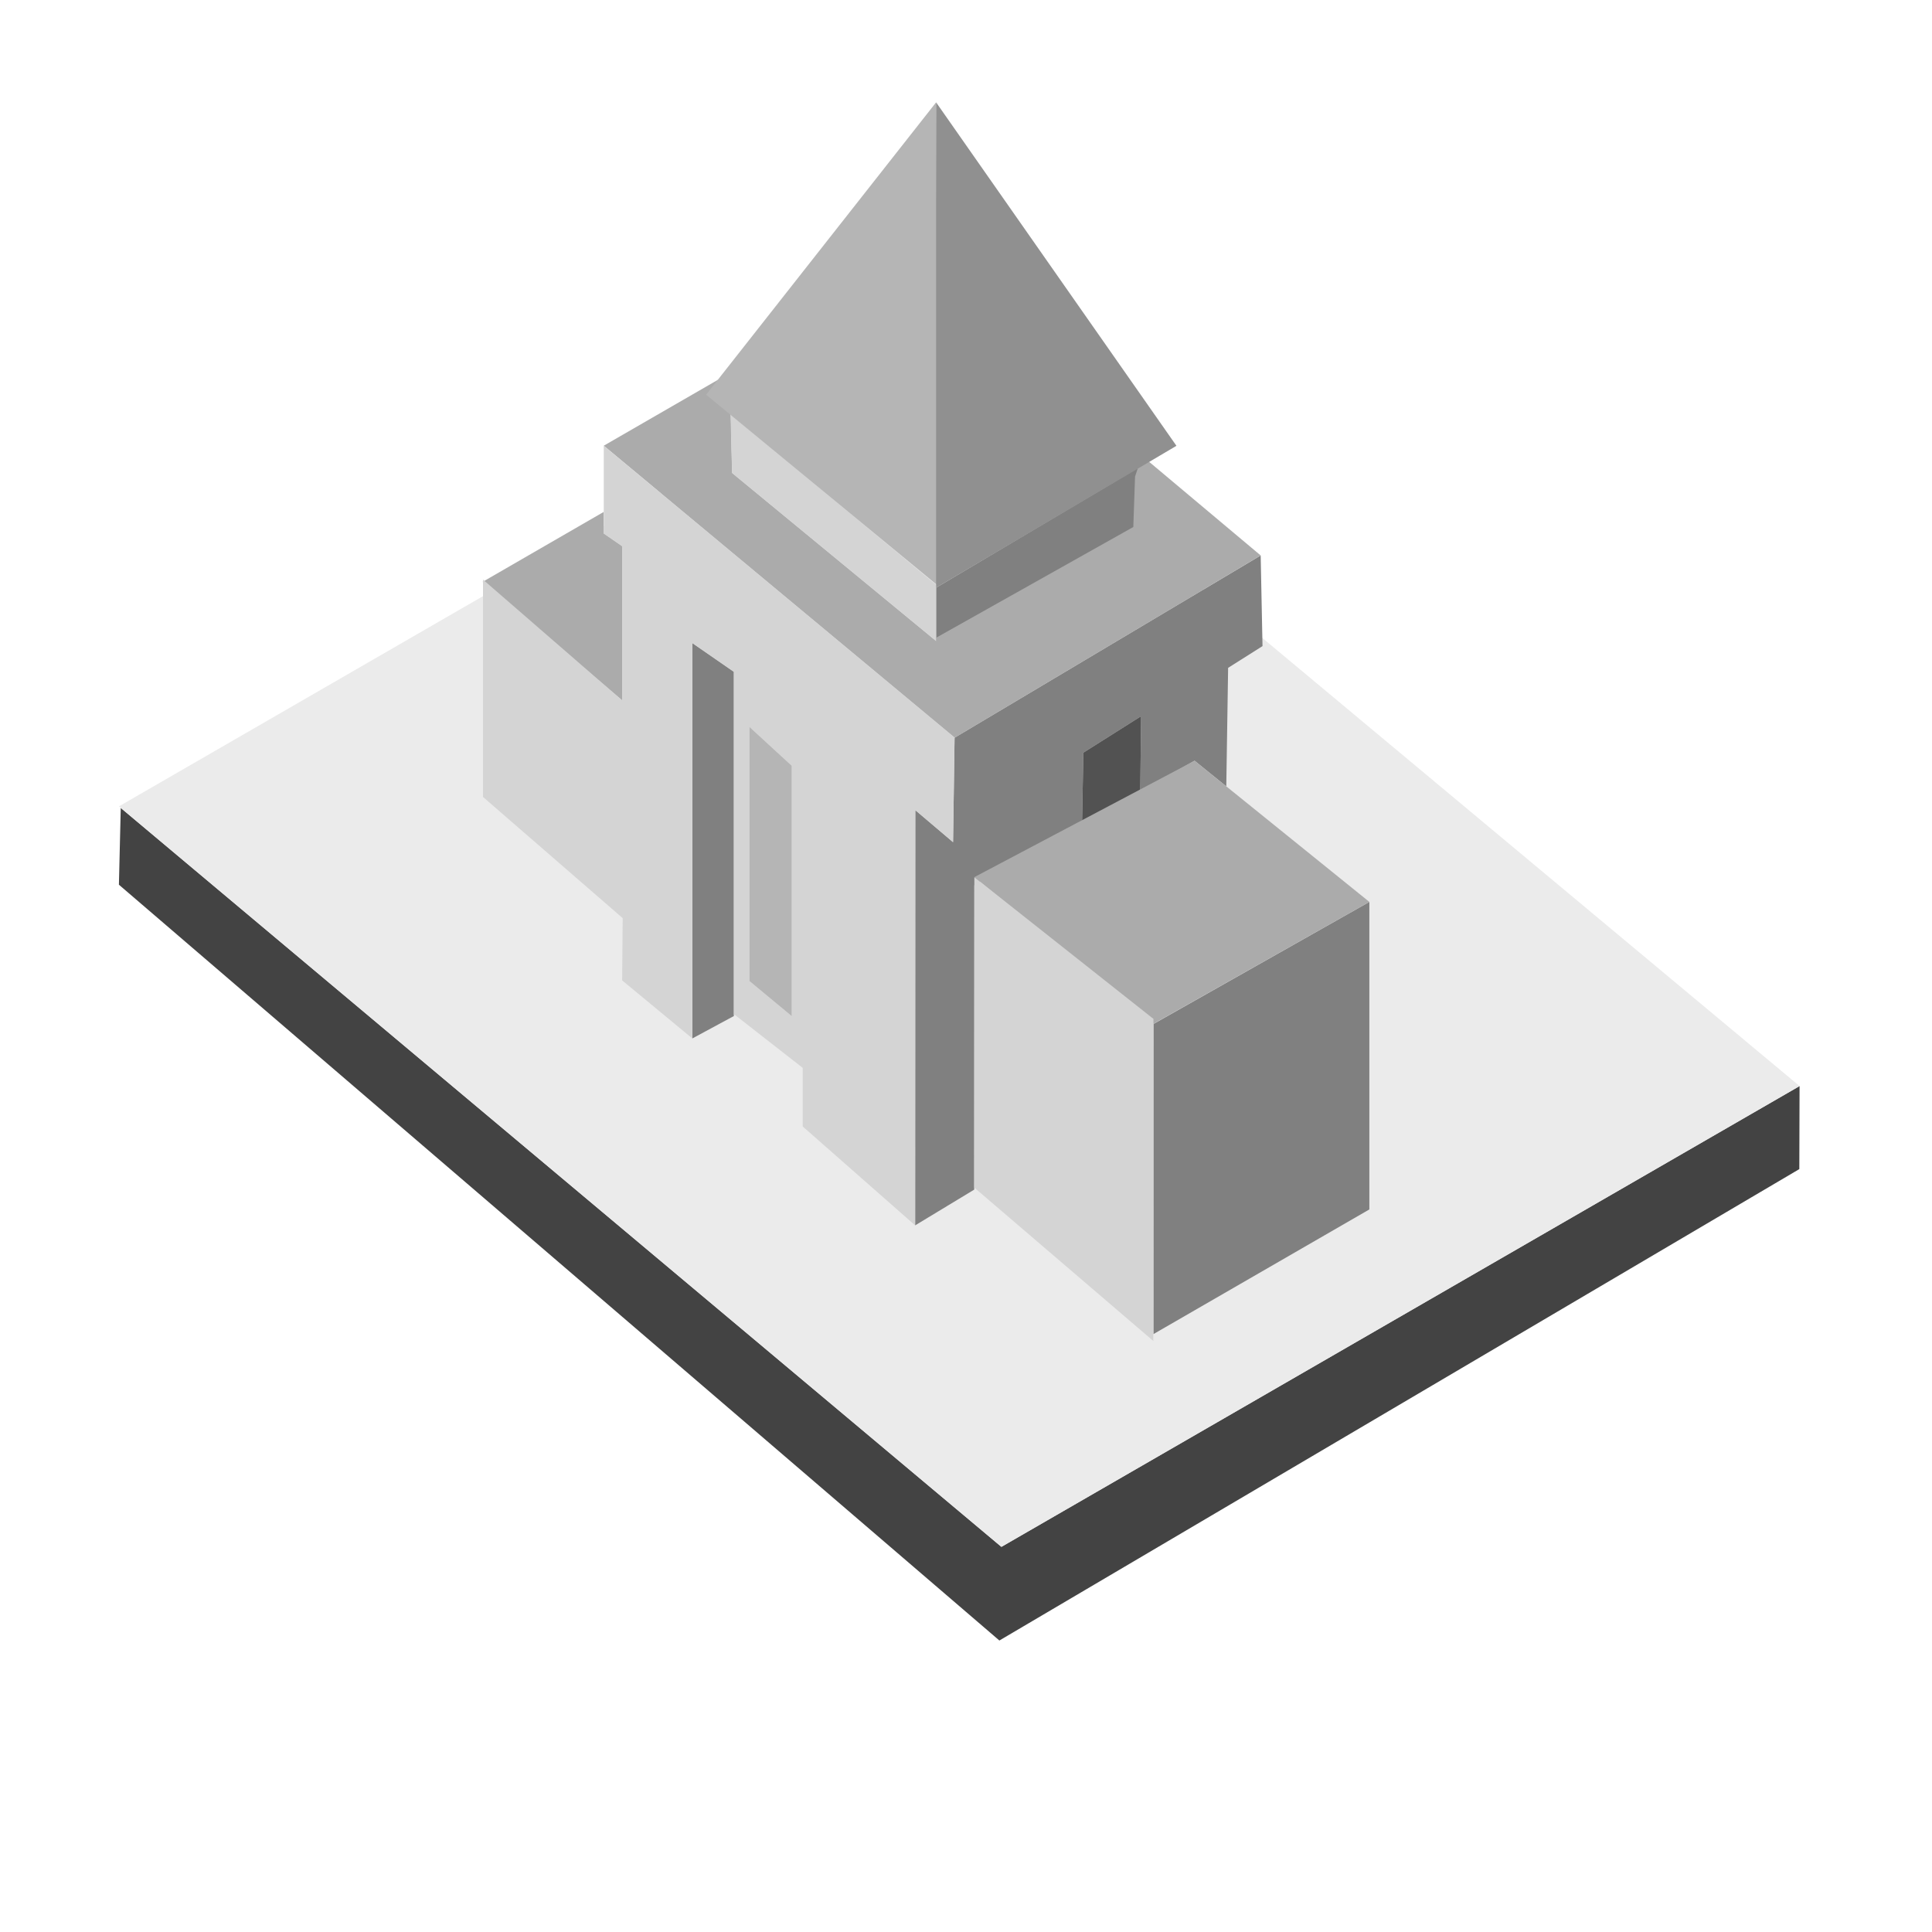
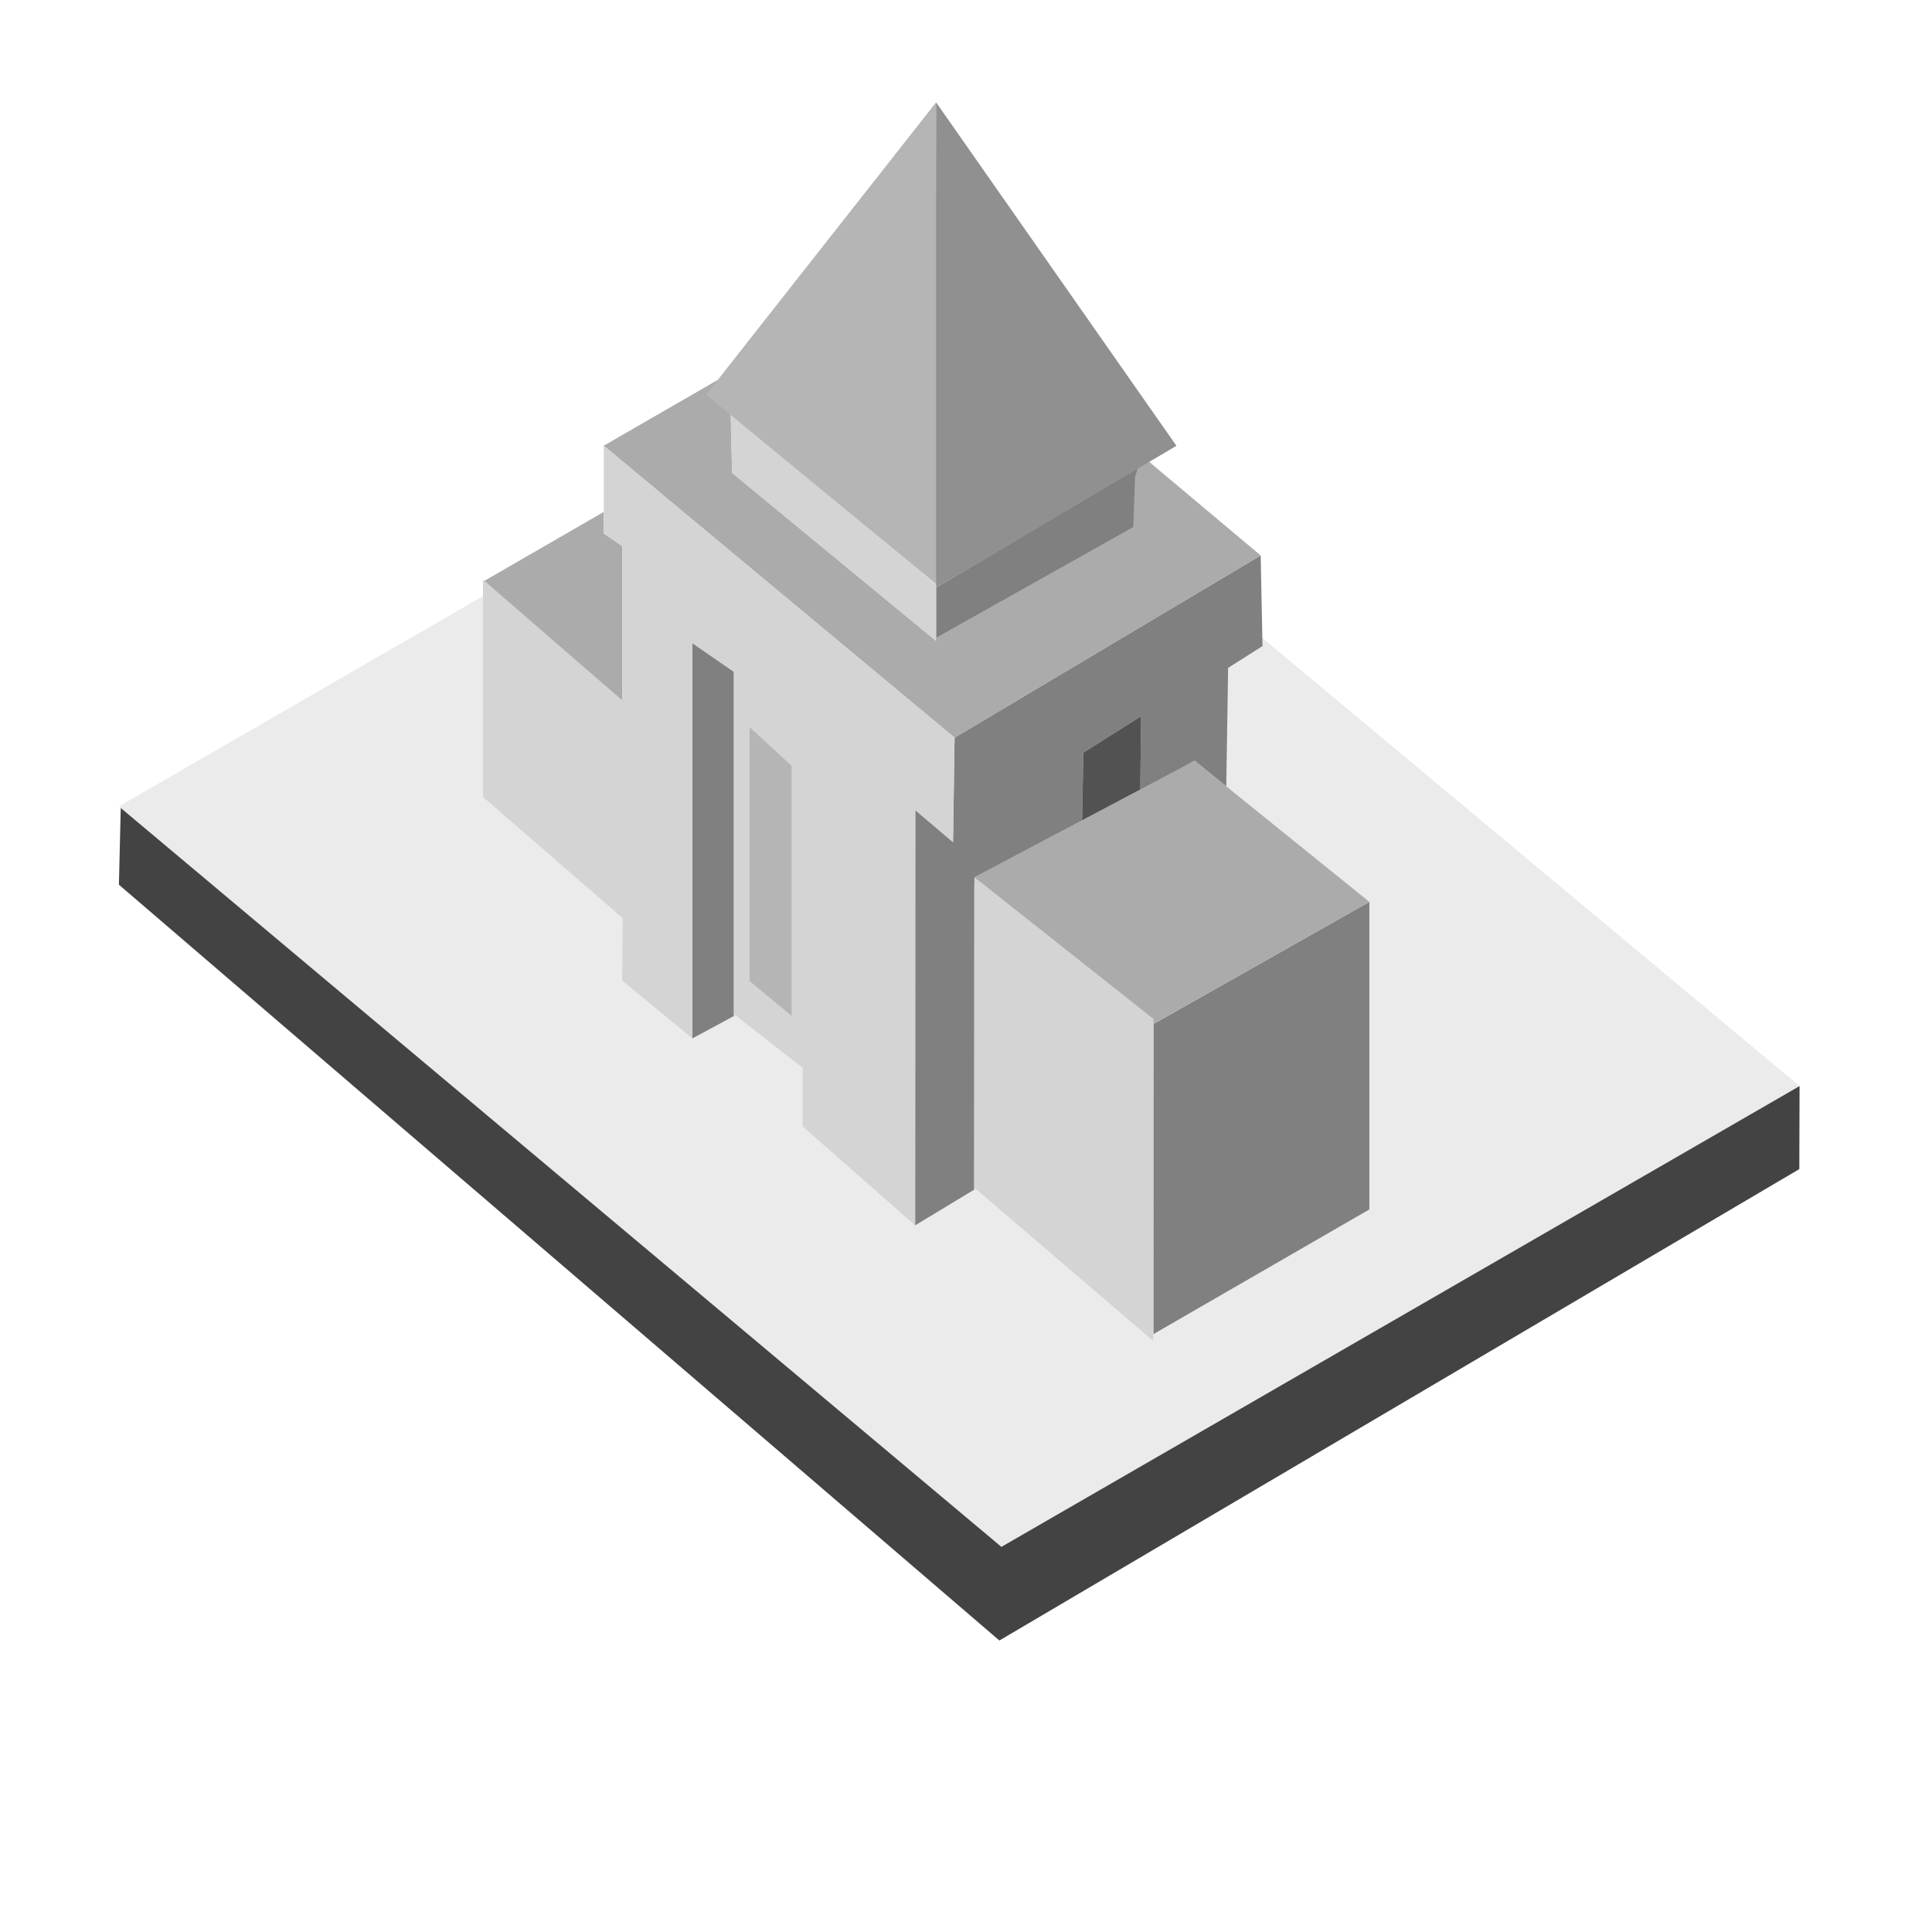
<svg xmlns="http://www.w3.org/2000/svg" xml:space="preserve" fill-rule="evenodd" stroke-linejoin="round" stroke-miterlimit="2" clip-rule="evenodd" viewBox="0 0 40 40">
-   <g id="grey">
-     <path fill="#434343" fill-rule="nonzero" d="m2.462 18.317 18.229 15.648 16.562-9.76.005-1.719-16.525 9.54L2.5 16.728l-.038 1.589Z" />
-   </g>
  <g id="white">
    <path fill="#ebebeb" fill-rule="nonzero" d="m2.462 16.695 18.271 15.331 16.525-9.54L18.922 7.191l-16.46 9.504Z" />
  </g>
-   <g id="brown">
+   <g id="grey">
    <path fill="#808080" d="m22.402 17.069-2.229 1.261-.003 6.3-1.223.74.003-8.598.782.664.031-2.162 6.338-3.774.038 1.877-.712.45-.038 2.454-.657-.531-1.124.636.017-1.558-1.195.755-.028 1.486Zm-3.021-3.798v-1.103l4.193-2.489-.095 1.313-4.098 2.279Zm4.5 14.35v-6.42l4.47-2.528v6.367l-4.47 2.581ZM14.334 21.5v-8.186l.86.595v7.127l-.86.464Z" />
    <path fill="#525252" fill-rule="nonzero" d="m22.402 17.069.028-1.486 1.195-.755-.017 1.558-1.206.683Z" />
    <path fill="#ababab" d="m23.643 9.437 2.458 2.063-6.337 3.774L12.5 9.228l2.429-1.402.203.776.025 1.19 4.224 3.479v-.067l4.083-2.293.036-1.045.143-.429Zm1.089 6.313 3.619 2.923-4.476 2.528-3.702-3.041 4.559-2.41ZM12.881 14.5l-2.889-2.453 2.508-1.449V9.583v1.462l.381.263V14.5Z" />
    <path fill="#d4d4d4" d="M12.892 19.009 10 16.5V12l2.881 2.5v-3.192l-.381-.263V9.228l7.264 6.041-.032 2.167-.782-.662-.003 8.596-2.328-2.048v-1.213l-1.408-1.1-.017.01v-7.11l-.86-.595V21.5l-1.453-1.202.011-1.289Zm2.626-3.958v5.262l.874.725v-5.184l-.874-.803Zm-.361-5.259-.033-1.22 4.257 3.535v1.164l-4.224-3.479Zm5.016 8.369 3.708 2.934-.003 6.668-3.708-3.176.003-6.426Z" />
-   </g>
-   <g fill-rule="nonzero">
-     <path fill="#b5b5b5" d="M15.518 15.051v5.262l.874.725v-5.184l-.874-.803Z" />
-     <path fill="#b5b5b5" d="m14.619 8.172 4.815 3.966-.053-10.019-4.762 6.053Z" />
-     <path fill="#909090" d="m19.381 2.119 4.976 7.111-4.976 2.938V2.119Z" />
+     <path fill="#b5b5b5" fill-rule="nonzero" d="M15.518 15.051v5.262l.874.725v-5.184l-.874-.803Z" />
+     <path fill="#b5b5b5" fill-rule="nonzero" d="m14.619 8.172 4.815 3.966-.053-10.019-4.762 6.053Z" />
+     <path fill="#909090" fill-rule="nonzero" d="m19.381 2.119 4.976 7.111-4.976 2.938V2.119Z" />
+     <path fill="#434343" fill-rule="nonzero" d="m2.462 18.317 18.229 15.648 16.562-9.76.005-1.719-16.525 9.54L2.5 16.728l-.038 1.589Z" />
  </g>
</svg>
